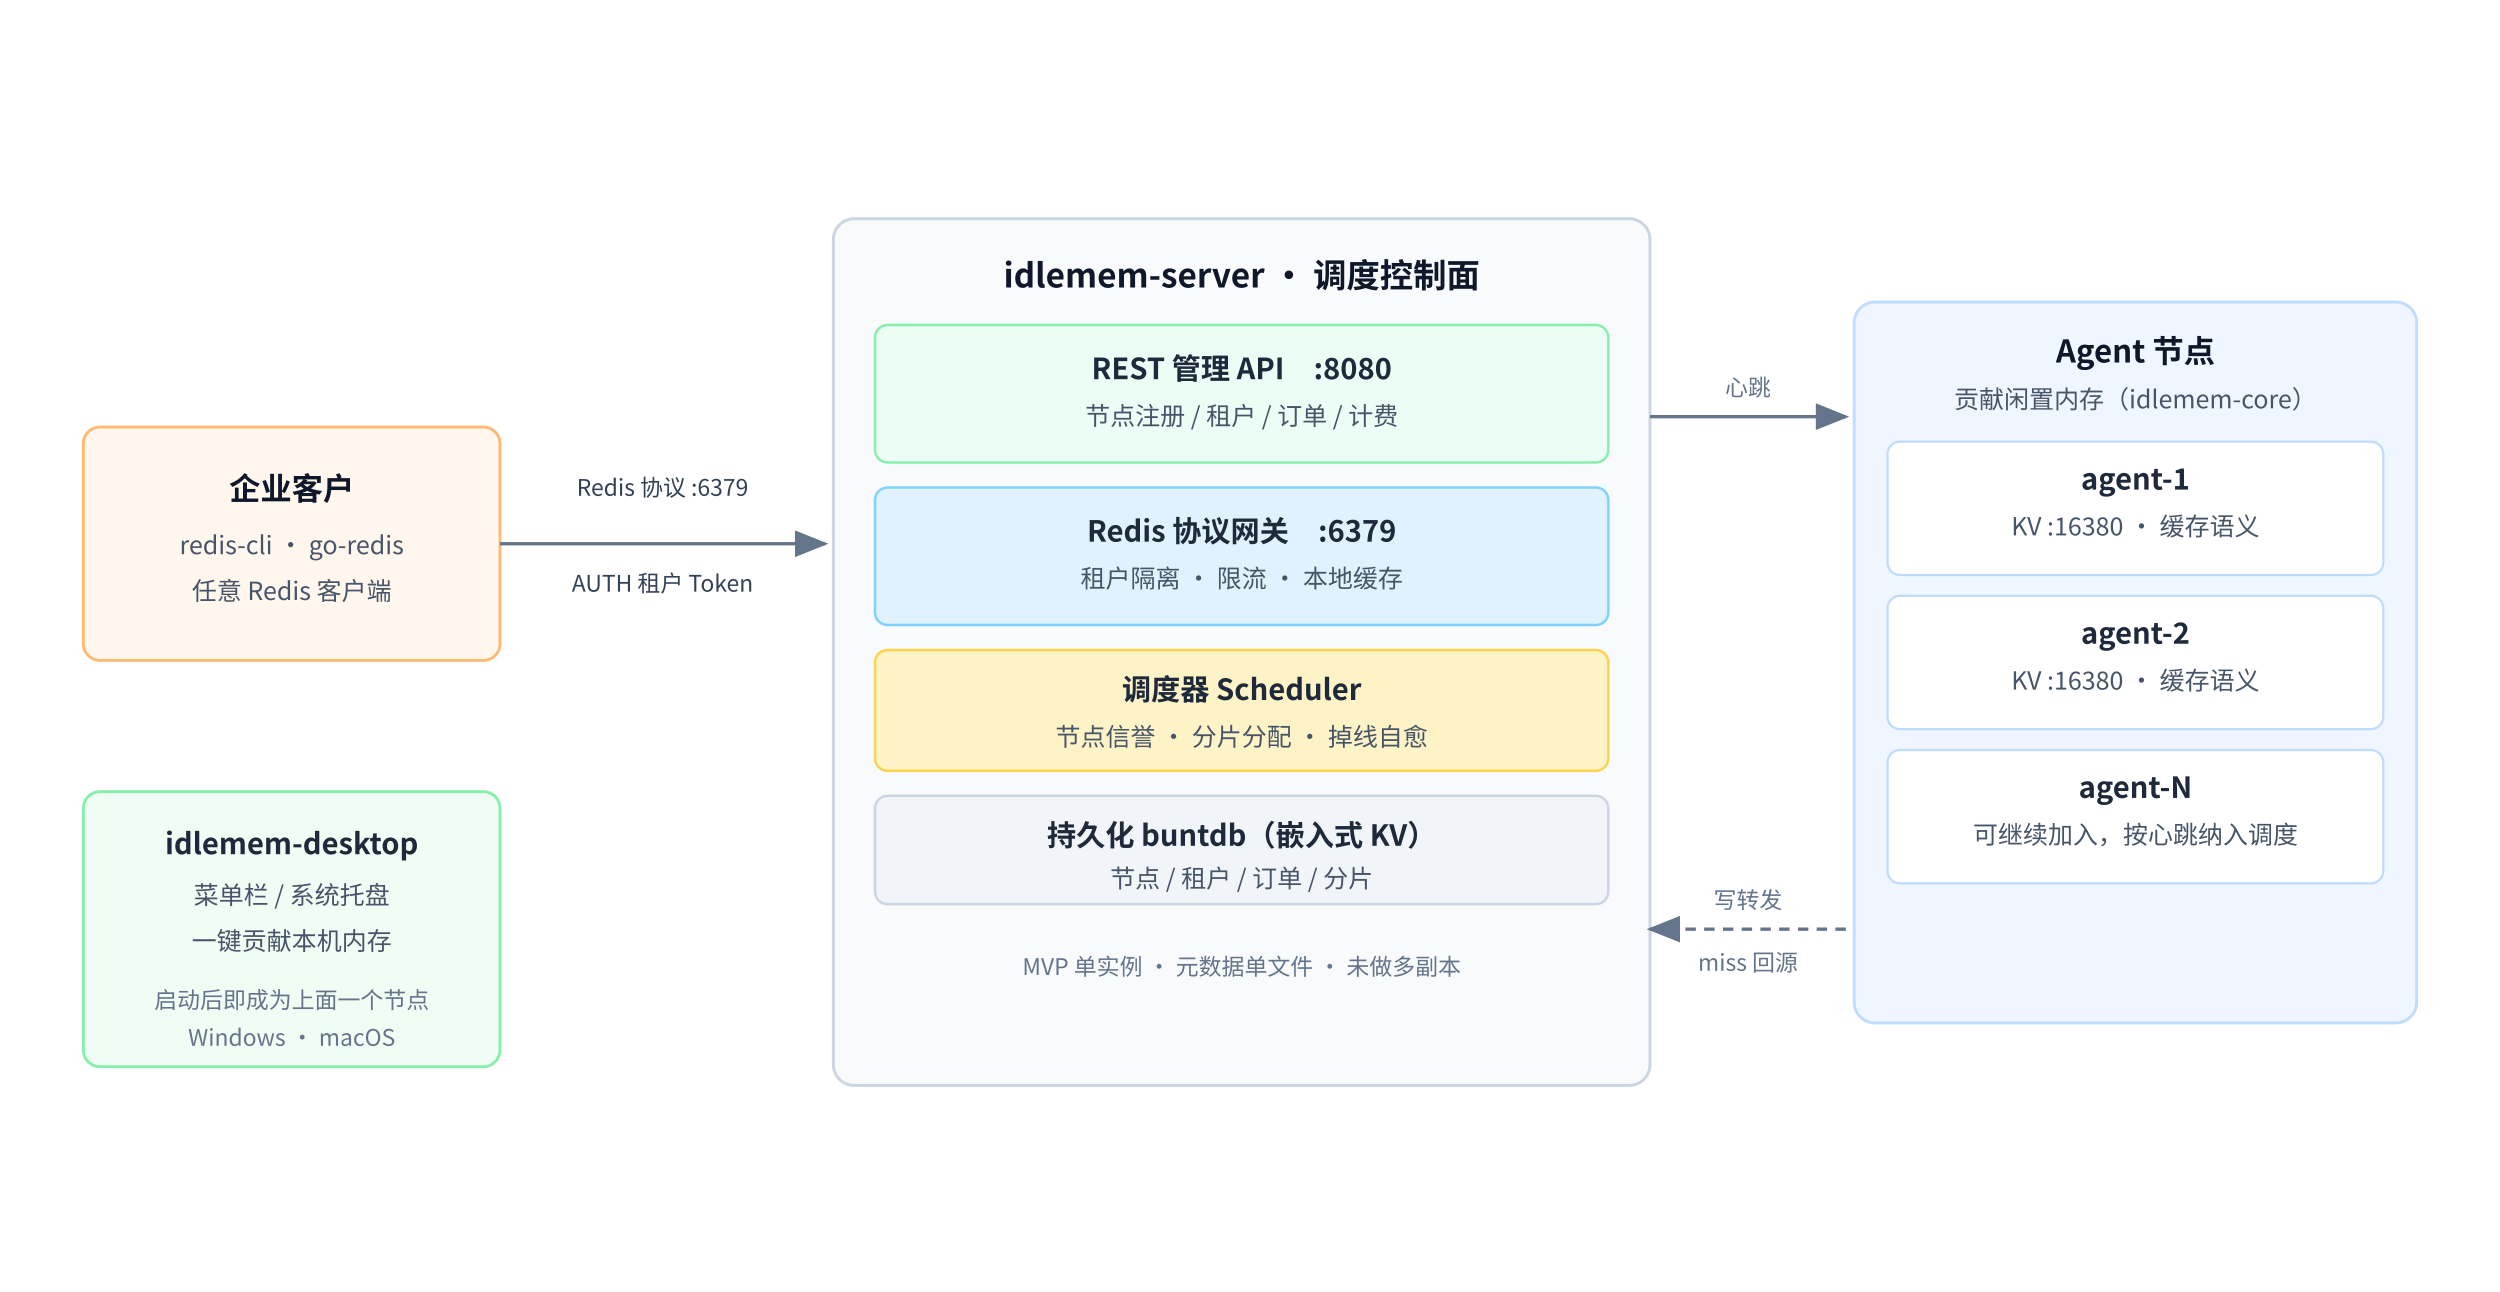
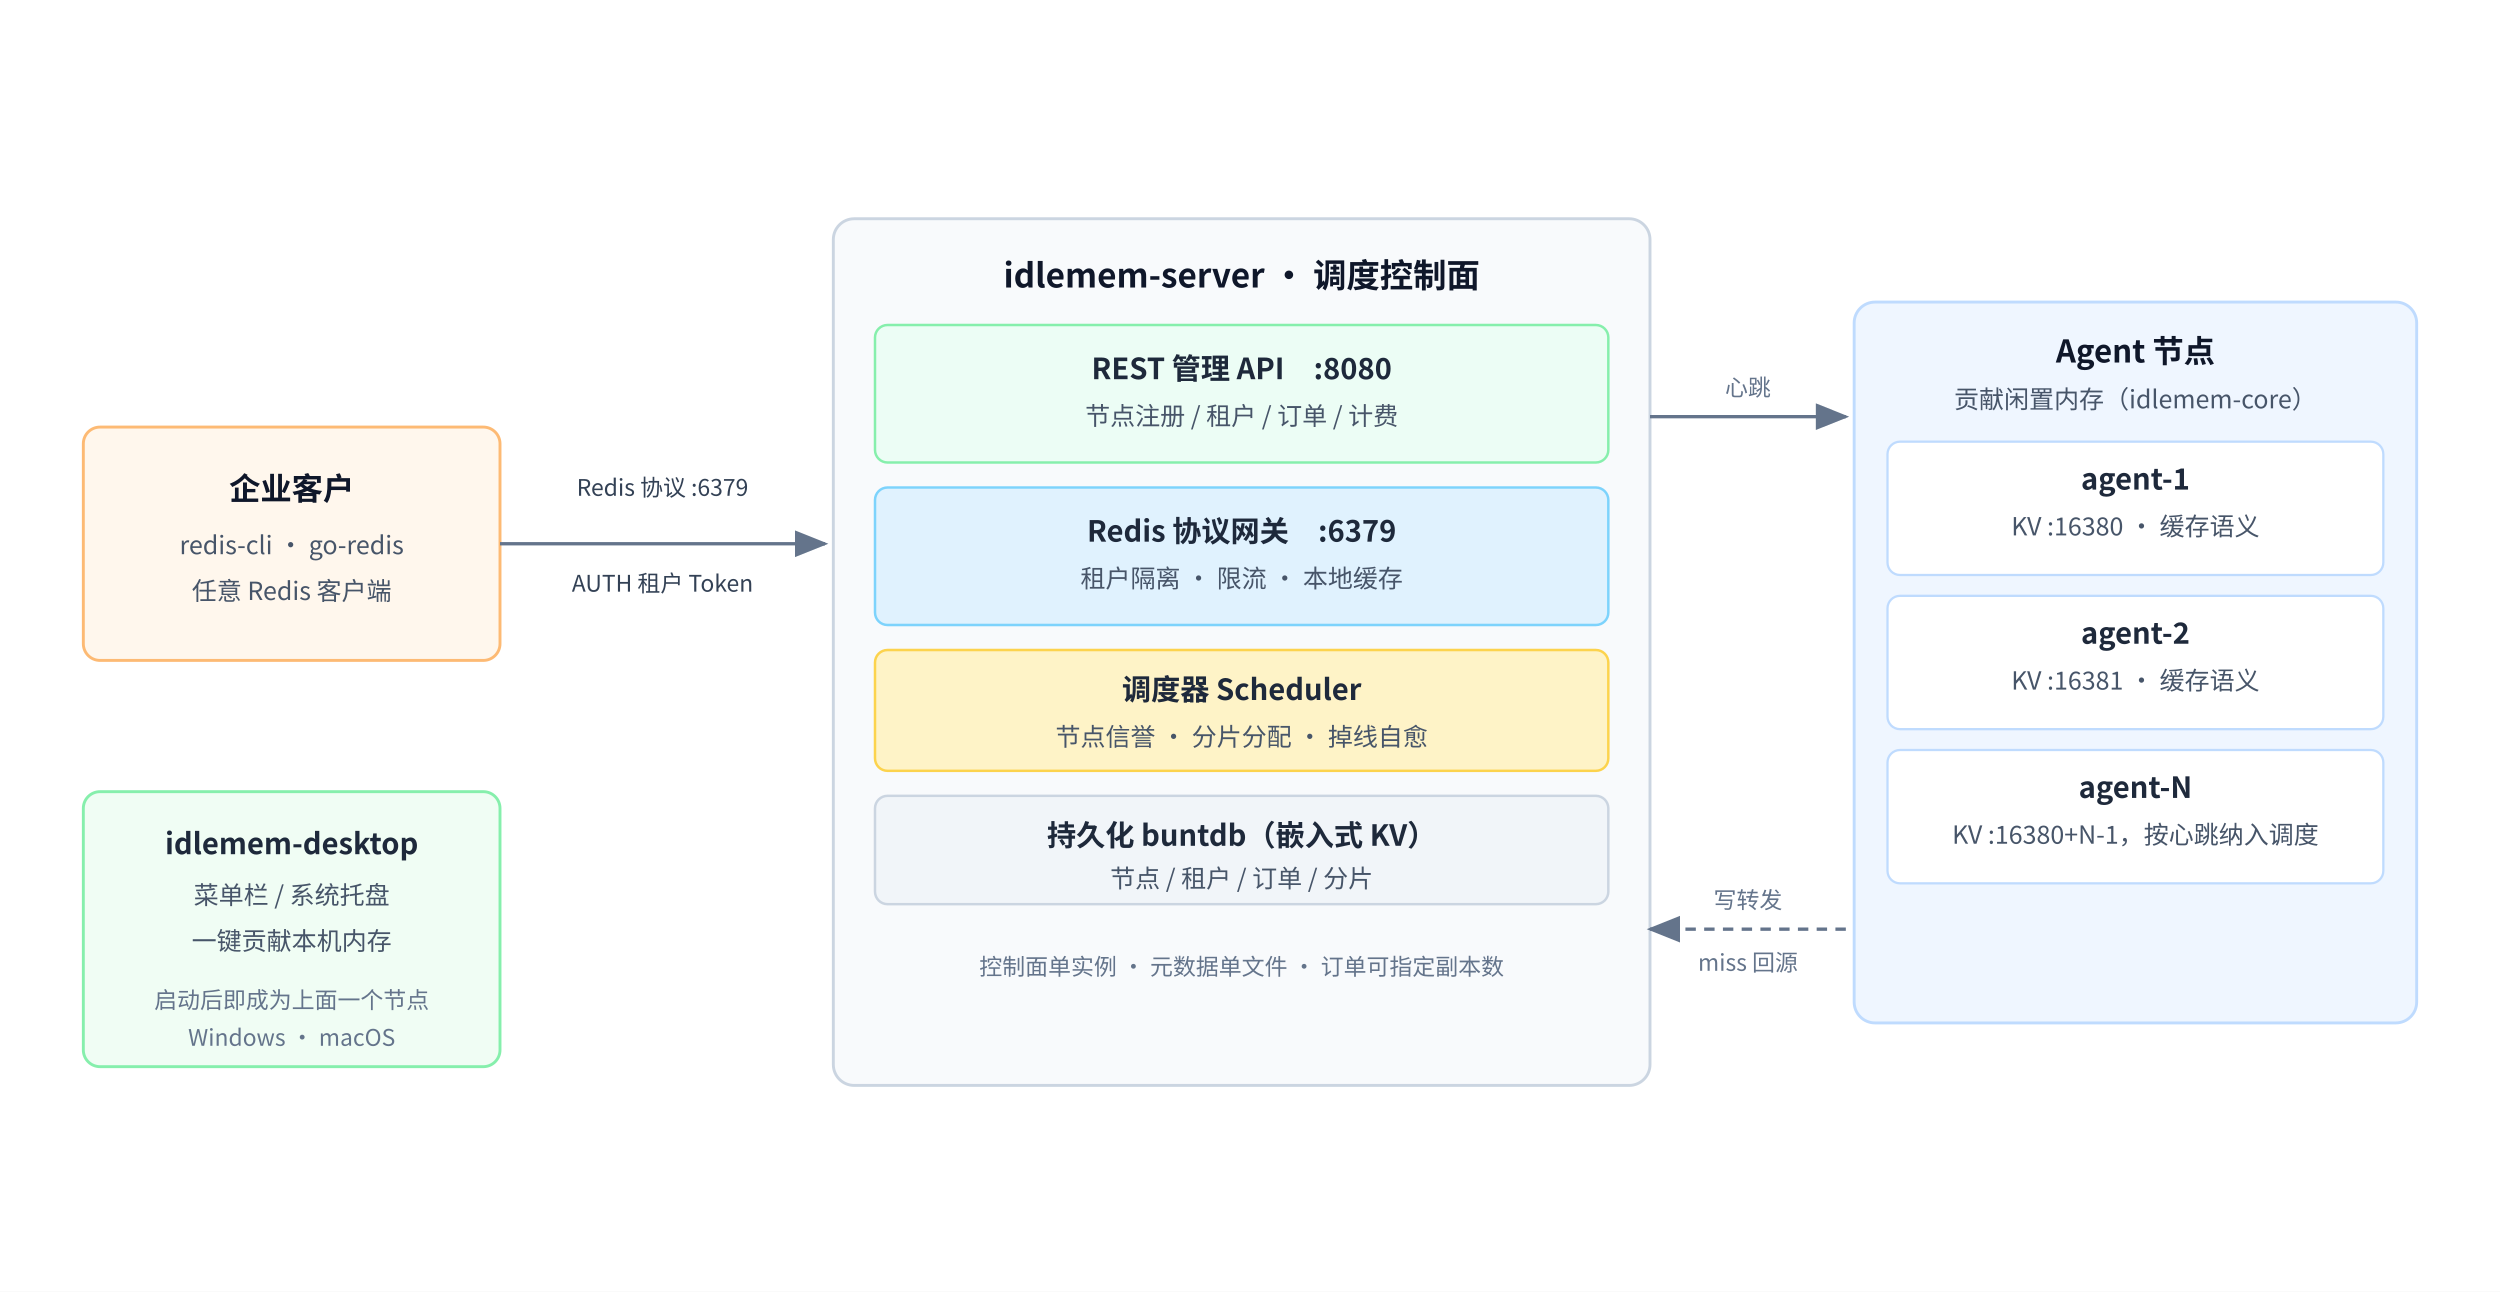
<svg xmlns="http://www.w3.org/2000/svg" width="1200" height="620" viewBox="0 0 1200 620" role="img" aria-label="闲存云三仓架构图">
  <defs>
    <marker id="arrow" markerWidth="10" markerHeight="8" refX="9" refY="4" orient="auto">
      <path d="M0,0 L10,4 L0,8 Z" fill="#64748b" />
    </marker>
    <style>
      .title { font-family: 'PingFang SC','Microsoft YaHei','Noto Sans CJK SC',sans-serif; font-size: 16px; font-weight: 600; fill: #0f172a; }
      .sub   { font-family: 'PingFang SC','Microsoft YaHei','Noto Sans CJK SC',sans-serif; font-size: 15px; font-weight: 600; fill: #0f172a; }
      .h     { font-family: 'PingFang SC','Microsoft YaHei','Noto Sans CJK SC',sans-serif; font-size: 14px; font-weight: 600; fill: #1e293b; }
      .t     { font-family: 'PingFang SC','Microsoft YaHei','Noto Sans CJK SC',sans-serif; font-size: 12px; fill: #475569; }
      .small { font-family: 'PingFang SC','Microsoft YaHei','Noto Sans CJK SC',sans-serif; font-size: 11px; fill: #64748b; }
      .lbl   { font-family: 'PingFang SC','Microsoft YaHei','Noto Sans CJK SC',sans-serif; font-size: 11px; fill: #334155; }
    </style>
  </defs>
  <rect x="0" y="0" width="1200" height="620" fill="#ffffff" />
  <rect x="40" y="205" width="200" height="112" rx="8" fill="#fff7ed" stroke="#fdba74" stroke-width="1.4" />
  <text x="140" y="240" text-anchor="middle" class="sub">企业客户</text>
  <text x="140" y="266" text-anchor="middle" class="t">redis-cli · go-redis</text>
  <text x="140" y="288" text-anchor="middle" class="t">任意 Redis 客户端</text>
  <line x1="240" y1="261" x2="396" y2="261" stroke="#64748b" stroke-width="1.6" marker-end="url(#arrow)" />
  <text x="318" y="238" text-anchor="middle" class="lbl">Redis 协议 :6379</text>
  <text x="318" y="284" text-anchor="middle" class="lbl">AUTH 租户 Token</text>
  <rect x="400" y="105" width="392" height="416" rx="10" fill="#f8fafc" stroke="#cbd5e1" stroke-width="1.4" />
  <text x="596" y="138" text-anchor="middle" class="title">idlemem-server · 调度控制面</text>
  <rect x="420" y="156" width="352" height="66" rx="6" fill="#ecfdf5" stroke="#86efac" stroke-width="1.2" />
  <text x="596" y="182" text-anchor="middle" class="h">REST 管理 API　:8080</text>
  <text x="596" y="204" text-anchor="middle" class="t">节点注册 / 租户 / 订单 / 计费</text>
  <rect x="420" y="234" width="352" height="66" rx="6" fill="#e0f2fe" stroke="#7dd3fc" stroke-width="1.2" />
  <text x="596" y="260" text-anchor="middle" class="h">Redis 协议网关　:6379</text>
  <text x="596" y="282" text-anchor="middle" class="t">租户隔离 · 限流 · 本地缓存</text>
  <rect x="420" y="312" width="352" height="58" rx="6" fill="#fef3c7" stroke="#fcd34d" stroke-width="1.2" />
  <text x="596" y="336" text-anchor="middle" class="h">调度器 Scheduler</text>
  <text x="596" y="358" text-anchor="middle" class="t">节点信誉 · 分片分配 · 掉线自愈</text>
  <rect x="420" y="382" width="352" height="52" rx="6" fill="#f1f5f9" stroke="#cbd5e1" stroke-width="1.2" />
  <text x="596" y="406" text-anchor="middle" class="h">持久化 buntdb（嵌入式 KV）</text>
  <text x="596" y="426" text-anchor="middle" class="t">节点 / 租户 / 订单 / 分片</text>
-   <text x="596" y="468" text-anchor="middle" class="small">MVP 单实例 · 元数据单文件 · 未做多副本</text>
+   <text x="596" y="468" text-anchor="middle" class="small">控制面单实例 · 元数据单文件 · 订单可指定副本数</text>
  <rect x="890" y="145" width="270" height="346" rx="10" fill="#eff6ff" stroke="#bfdbfe" stroke-width="1.4" />
  <text x="1025" y="174" text-anchor="middle" class="sub">Agent 节点</text>
  <text x="1025" y="196" text-anchor="middle" class="t">贡献闲置内存（idlemem-core）</text>
  <rect x="906" y="212" width="238" height="64" rx="6" fill="#ffffff" stroke="#bfdbfe" stroke-width="1.1" />
  <text x="1025" y="235" text-anchor="middle" class="h">agent-1</text>
  <text x="1025" y="257" text-anchor="middle" class="t">KV :16380 · 缓存语义</text>
  <rect x="906" y="286" width="238" height="64" rx="6" fill="#ffffff" stroke="#bfdbfe" stroke-width="1.1" />
  <text x="1025" y="309" text-anchor="middle" class="h">agent-2</text>
-   <text x="1025" y="331" text-anchor="middle" class="t">KV :16380 · 缓存语义</text>
+   <text x="1025" y="331" text-anchor="middle" class="t">KV :16381 · 缓存语义</text>
  <rect x="906" y="360" width="238" height="64" rx="6" fill="#ffffff" stroke="#bfdbfe" stroke-width="1.1" />
  <text x="1025" y="383" text-anchor="middle" class="h">agent-N</text>
-   <text x="1025" y="405" text-anchor="middle" class="t">可继续加入，按心跳纳入调度</text>
+   <text x="1025" y="405" text-anchor="middle" class="t">KV :16380+N-1，按心跳纳入调度</text>
  <line x1="792" y1="200" x2="886" y2="200" stroke="#64748b" stroke-width="1.6" marker-end="url(#arrow)" />
  <text x="839" y="190" text-anchor="middle" class="small">心跳</text>
  <line x1="886" y1="446" x2="792" y2="446" stroke="#64748b" stroke-width="1.6" stroke-dasharray="5 4" marker-end="url(#arrow)" />
  <text x="839" y="436" text-anchor="middle" class="small">写转发</text>
  <text x="839" y="466" text-anchor="middle" class="small">miss 回源</text>
  <rect x="40" y="380" width="200" height="132" rx="8" fill="#f0fdf4" stroke="#86efac" stroke-width="1.4" />
  <text x="140" y="410" text-anchor="middle" class="h">idlemem-desktop</text>
  <text x="140" y="434" text-anchor="middle" class="t">菜单栏 / 系统托盘</text>
  <text x="140" y="456" text-anchor="middle" class="t">一键贡献本机内存</text>
  <text x="140" y="484" text-anchor="middle" class="small">启动后即成为上面一个节点</text>
  <text x="140" y="502" text-anchor="middle" class="small">Windows · macOS</text>
</svg>
